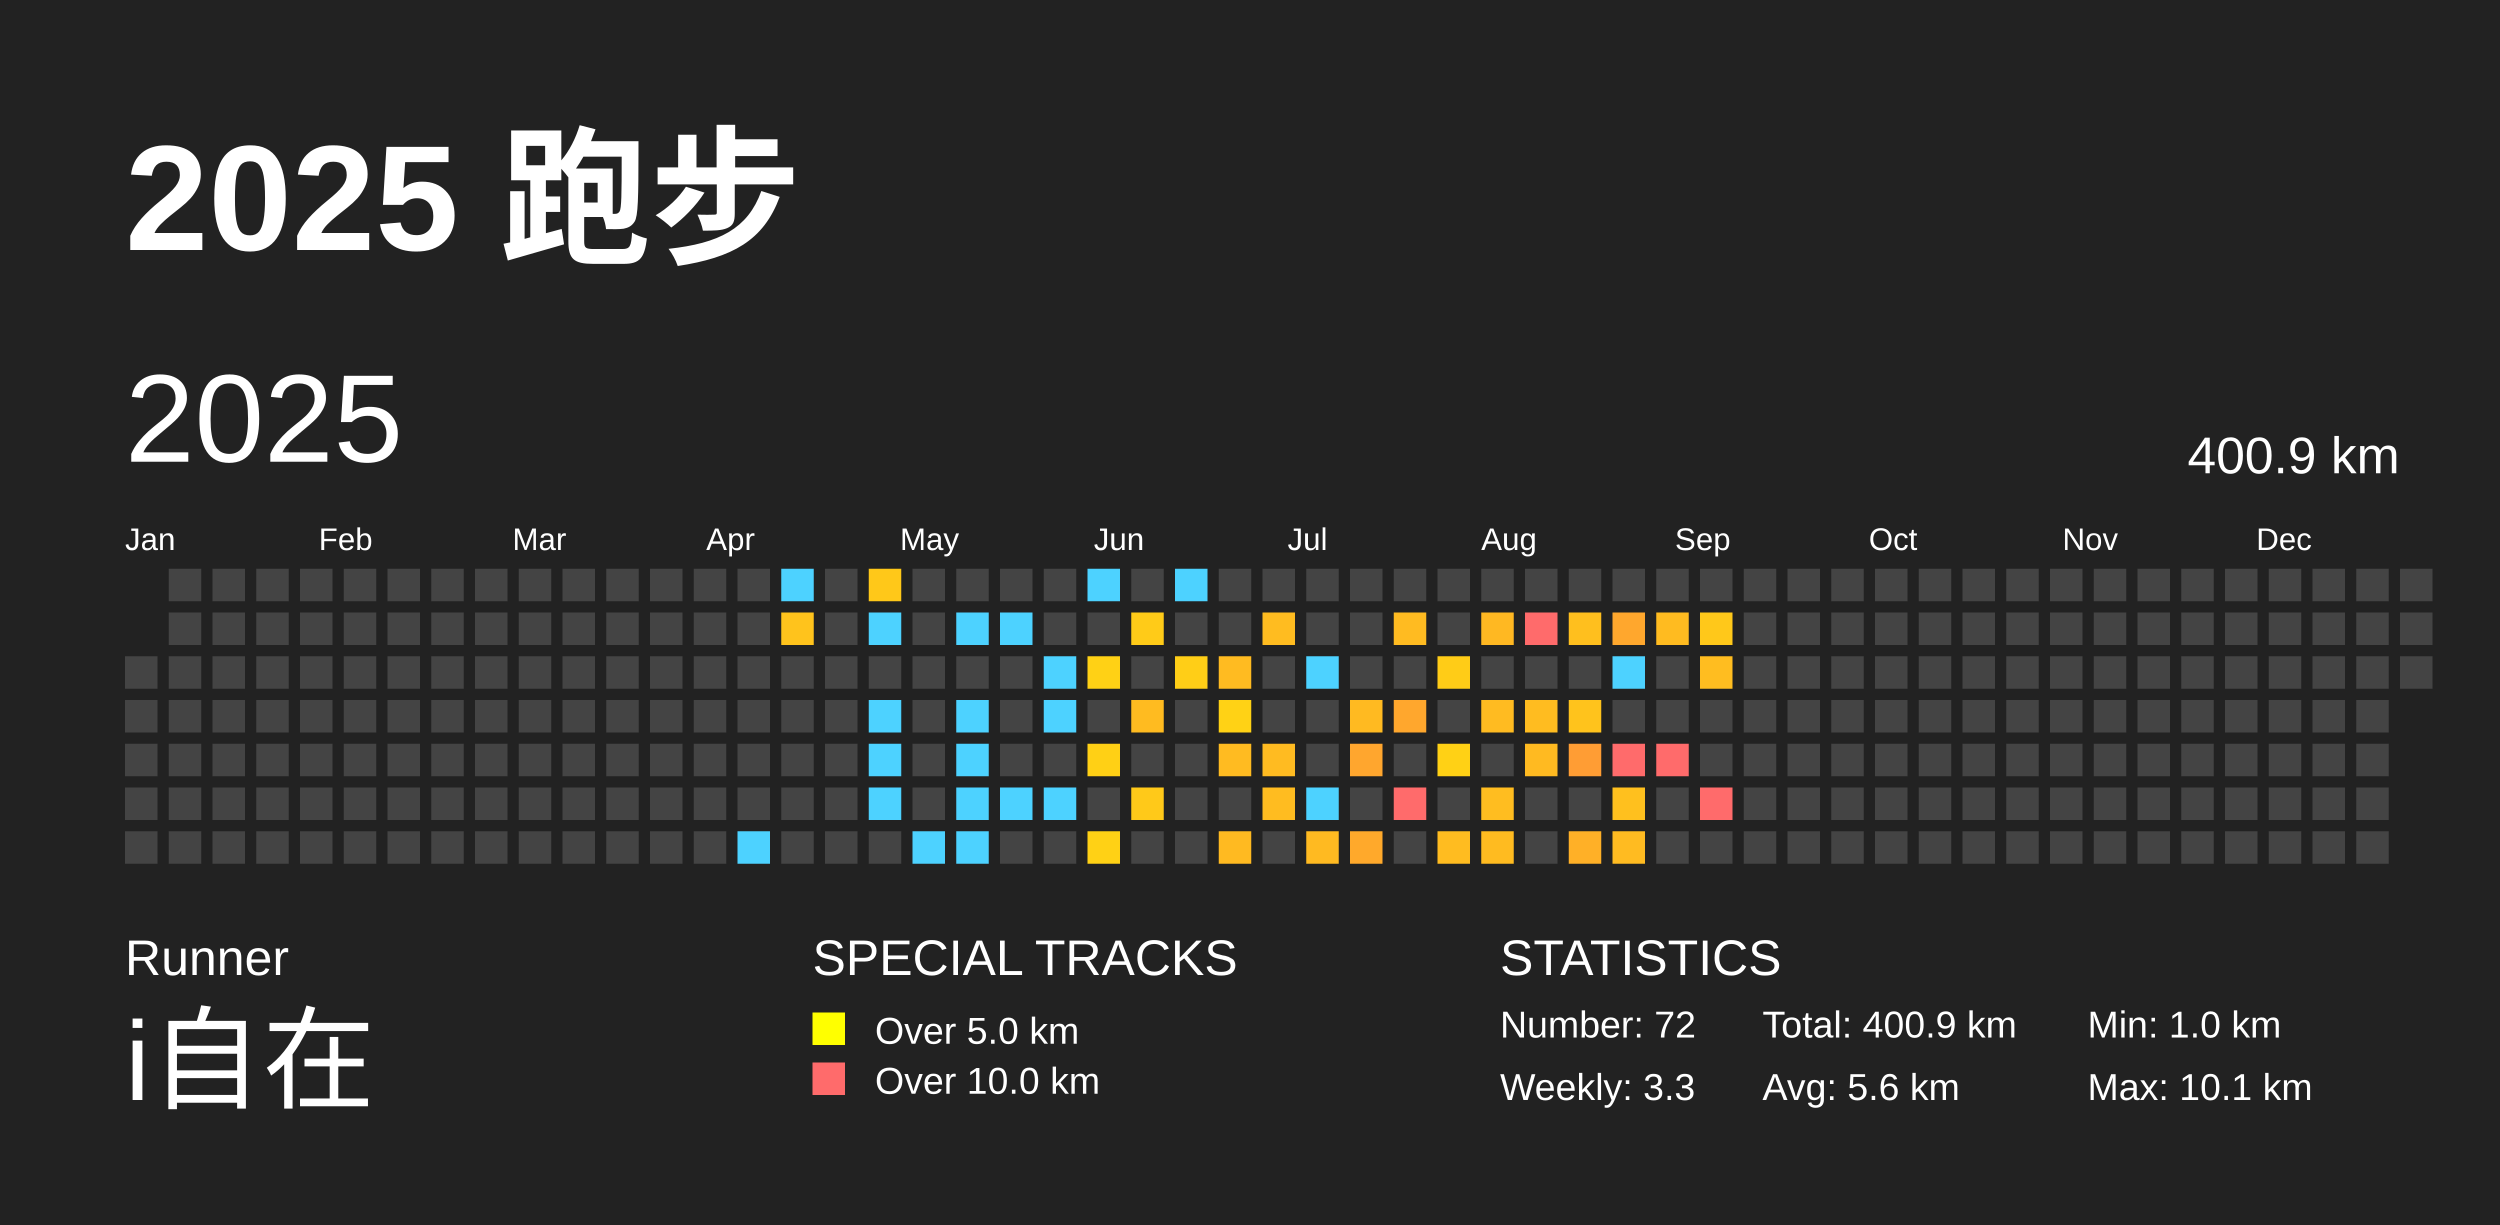
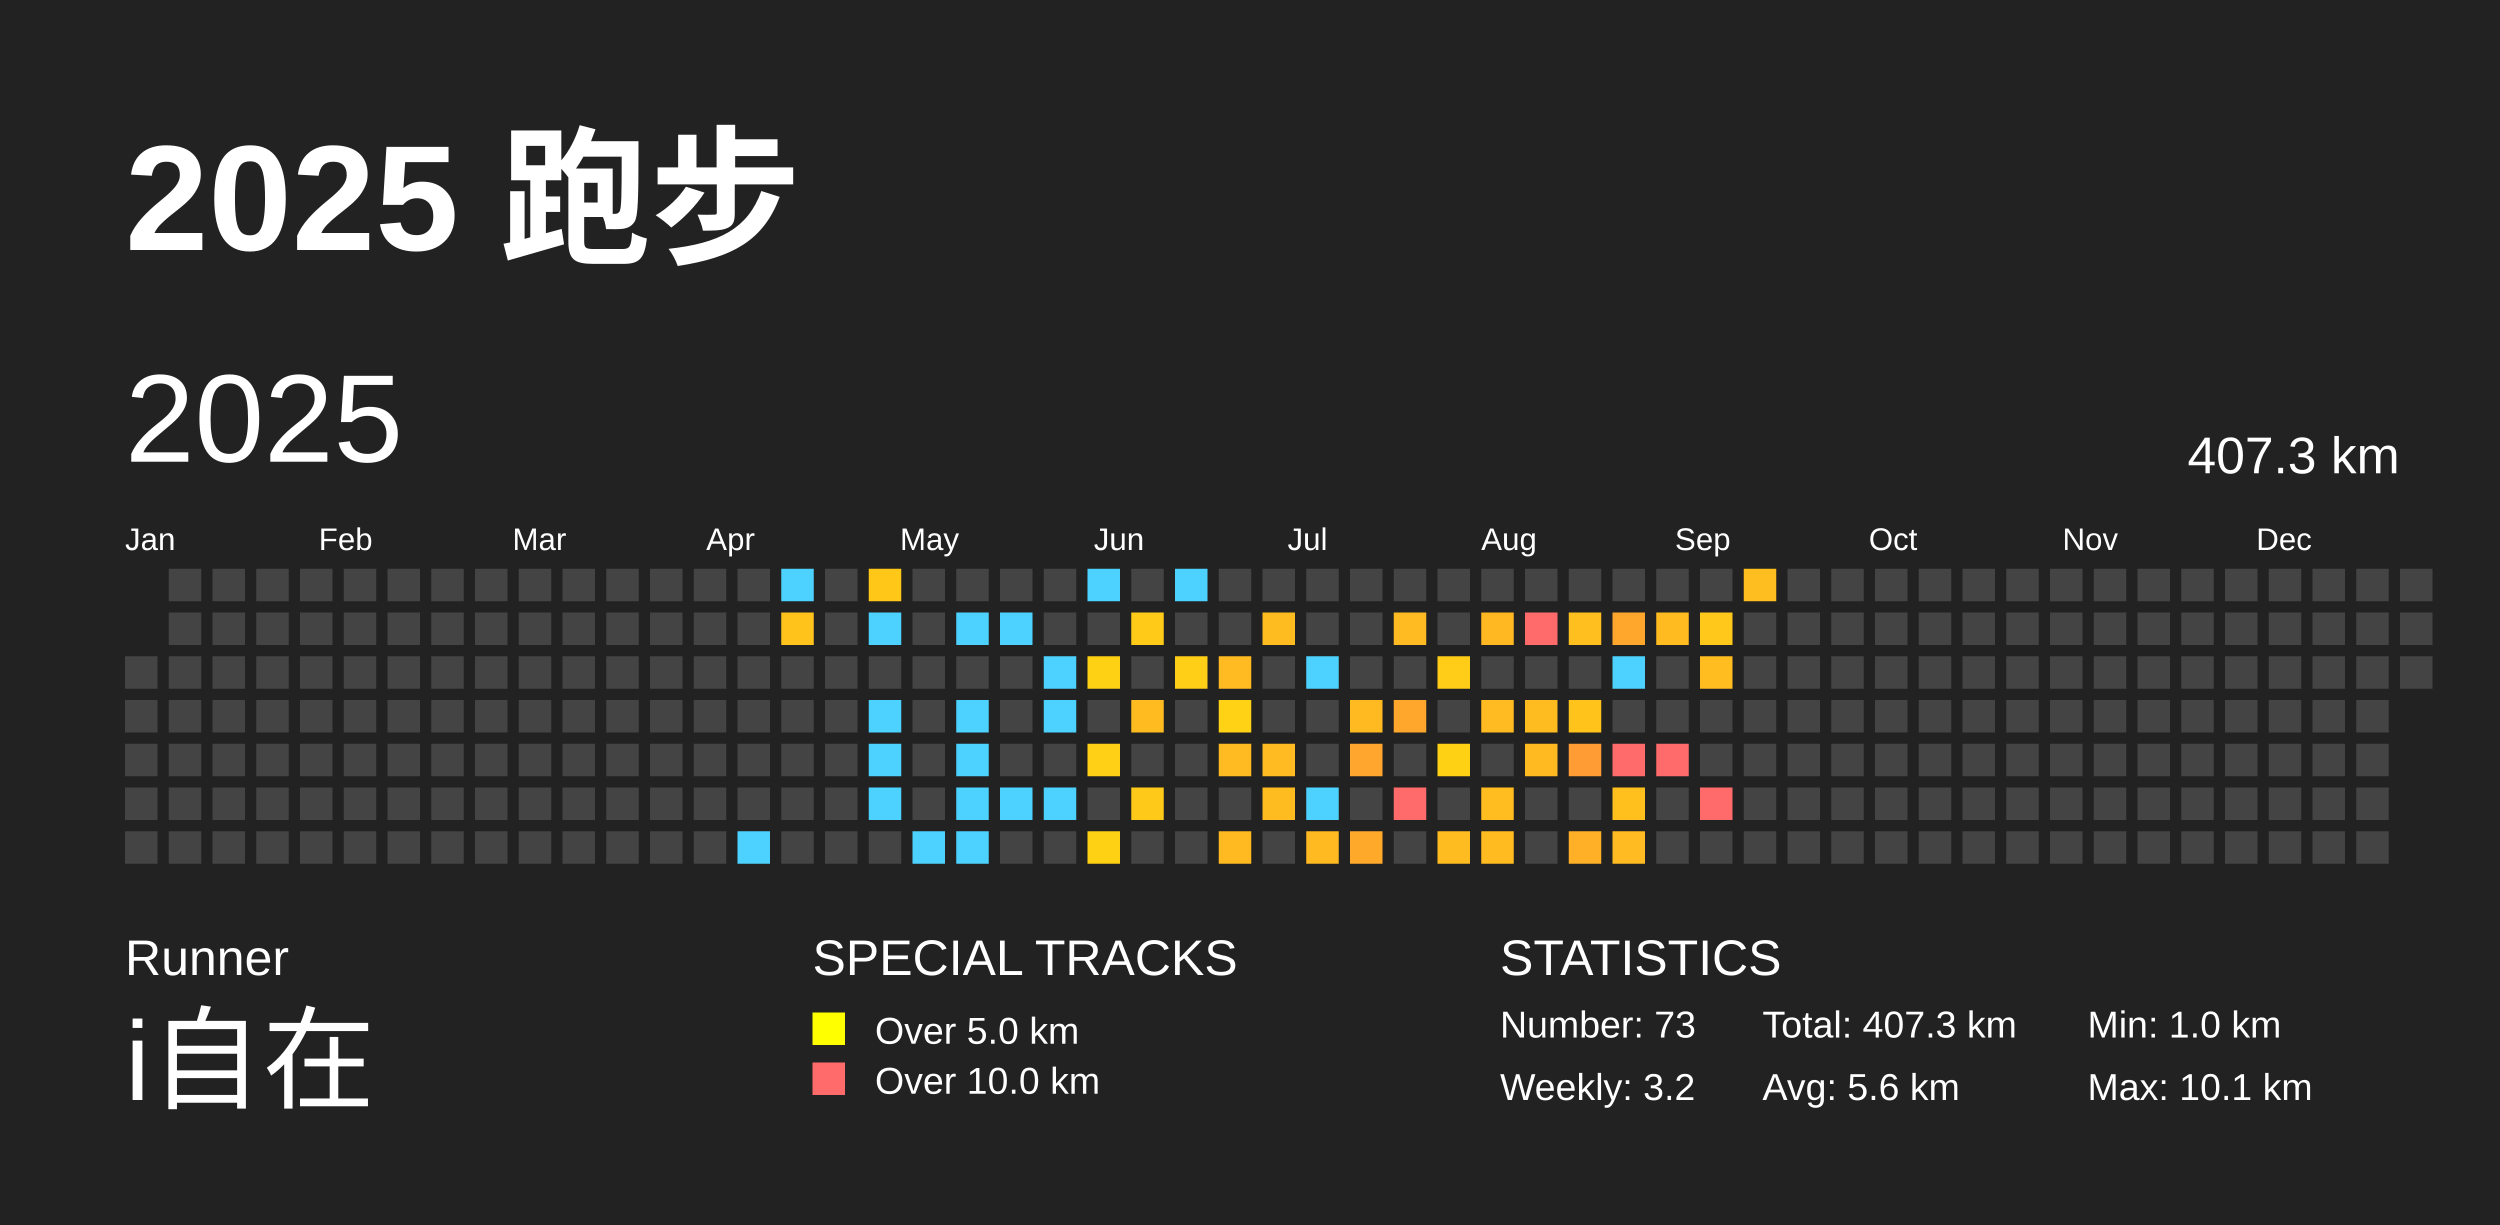
<svg xmlns="http://www.w3.org/2000/svg" baseProfile="full" height="98mm" version="1.1" viewBox="0,0,200,98" width="200mm">
  <defs />
  <rect fill="#222222" height="98" width="200" x="0" y="0" />
  <text fill="#FFFFFF" style="font-size:12px; font-family:Arial; font-weight:bold;" x="10" y="20">2025 跑步</text>
  <text fill="#FFFFFF" style="font-size:4px; font-family:Arial" x="10" y="78">Runner</text>
  <text fill="#FFFFFF" style="font-size:9px; font-family:Arial" x="10" y="88">i自在</text>
  <text fill="#FFFFFF" style="font-size:4px; font-family:Arial" x="65" y="78">SPECIAL TRACKS</text>
  <rect fill="#FFFF00" height="2.6" width="2.6" x="65" y="81" />
  <text fill="#FFFFFF" style="font-size:3px; font-family:Arial" x="70" y="83.5">Over 5.0 km</text>
  <rect fill="#FF6B6B" height="2.6" width="2.6" x="65" y="85" />
  <text fill="#FFFFFF" style="font-size:3px; font-family:Arial" x="70" y="87.5">Over 10.0 km</text>
  <text fill="#FFFFFF" style="font-size:4px; font-family:Arial" x="120" y="78">STATISTICS</text>
-   <text fill="#FFFFFF" style="font-size:3px; font-family:Arial" x="120" y="83">Number: 72</text>
-   <text fill="#FFFFFF" style="font-size:3px; font-family:Arial" x="120" y="88">Weekly: 3.3</text>
-   <text fill="#FFFFFF" style="font-size:3px; font-family:Arial" x="141" y="83">Total: 400.9 km</text>
+   <text fill="#FFFFFF" style="font-size:3px; font-family:Arial" x="120" y="83">Number: 73</text>
+   <text fill="#FFFFFF" style="font-size:3px; font-family:Arial" x="120" y="88">Weekly: 3.2</text>
+   <text fill="#FFFFFF" style="font-size:3px; font-family:Arial" x="141" y="83">Total: 407.3 km</text>
  <text fill="#FFFFFF" style="font-size:3px; font-family:Arial" x="141" y="88">Avg: 5.6 km</text>
  <text fill="#FFFFFF" style="font-size:3px; font-family:Arial" x="167" y="83">Min: 1.0 km</text>
  <text fill="#FFFFFF" style="font-size:3px; font-family:Arial" x="167" y="88">Max: 10.1 km</text>
  <text dominant-baseline="hanging" fill="#FFFFFF" style="font-size:10.0px; font-family:Arial;" x="10" y="30">2025</text>
-   <text dominant-baseline="hanging" fill="#FFFFFF" style="font-size:4.125px; font-family:Arial;" x="175" y="35">400.9 km</text>
+   <text dominant-baseline="hanging" fill="#FFFFFF" style="font-size:4.125px; font-family:Arial;" x="175" y="35">407.3 km</text>
  <text fill="#FFFFFF" style="font-size:2.5px; font-family:Arial" x="10.0" y="44">Jan</text>
  <text fill="#FFFFFF" style="font-size:2.5px; font-family:Arial" x="25.5" y="44">Feb</text>
  <text fill="#FFFFFF" style="font-size:2.5px; font-family:Arial" x="41.0" y="44">Mar</text>
  <text fill="#FFFFFF" style="font-size:2.5px; font-family:Arial" x="56.5" y="44">Apr</text>
  <text fill="#FFFFFF" style="font-size:2.5px; font-family:Arial" x="72.0" y="44">May</text>
  <text fill="#FFFFFF" style="font-size:2.5px; font-family:Arial" x="87.5" y="44">Jun</text>
  <text fill="#FFFFFF" style="font-size:2.5px; font-family:Arial" x="103.0" y="44">Jul</text>
  <text fill="#FFFFFF" style="font-size:2.5px; font-family:Arial" x="118.5" y="44">Aug</text>
  <text fill="#FFFFFF" style="font-size:2.5px; font-family:Arial" x="134.0" y="44">Sep</text>
  <text fill="#FFFFFF" style="font-size:2.5px; font-family:Arial" x="149.5" y="44">Oct</text>
  <text fill="#FFFFFF" style="font-size:2.5px; font-family:Arial" x="165.0" y="44">Nov</text>
  <text fill="#FFFFFF" style="font-size:2.5px; font-family:Arial" x="180.5" y="44">Dec</text>
  <rect fill="#444444" height="2.6" width="2.6" x="10.0" y="52.5" />
  <rect fill="#444444" height="2.6" width="2.6" x="10.0" y="56.0" />
  <rect fill="#444444" height="2.6" width="2.6" x="10.0" y="59.5" />
  <rect fill="#444444" height="2.6" width="2.6" x="10.0" y="63.0" />
  <rect fill="#444444" height="2.6" width="2.6" x="10.0" y="66.5" />
  <rect fill="#444444" height="2.6" width="2.6" x="13.5" y="45.5" />
  <rect fill="#444444" height="2.6" width="2.6" x="13.5" y="49.0" />
  <rect fill="#444444" height="2.6" width="2.6" x="13.5" y="52.5" />
  <rect fill="#444444" height="2.6" width="2.6" x="13.5" y="56.0" />
  <rect fill="#444444" height="2.6" width="2.6" x="13.5" y="59.5" />
  <rect fill="#444444" height="2.6" width="2.6" x="13.5" y="63.0" />
  <rect fill="#444444" height="2.6" width="2.6" x="13.5" y="66.5" />
  <rect fill="#444444" height="2.6" width="2.6" x="17.0" y="45.5" />
  <rect fill="#444444" height="2.6" width="2.6" x="17.0" y="49.0" />
  <rect fill="#444444" height="2.6" width="2.6" x="17.0" y="52.5" />
  <rect fill="#444444" height="2.6" width="2.6" x="17.0" y="56.0" />
  <rect fill="#444444" height="2.6" width="2.6" x="17.0" y="59.5" />
  <rect fill="#444444" height="2.6" width="2.6" x="17.0" y="63.0" />
  <rect fill="#444444" height="2.6" width="2.6" x="17.0" y="66.5" />
  <rect fill="#444444" height="2.6" width="2.6" x="20.5" y="45.5" />
  <rect fill="#444444" height="2.6" width="2.6" x="20.5" y="49.0" />
  <rect fill="#444444" height="2.6" width="2.6" x="20.5" y="52.5" />
  <rect fill="#444444" height="2.6" width="2.6" x="20.5" y="56.0" />
  <rect fill="#444444" height="2.6" width="2.6" x="20.5" y="59.5" />
  <rect fill="#444444" height="2.6" width="2.6" x="20.5" y="63.0" />
  <rect fill="#444444" height="2.6" width="2.6" x="20.5" y="66.5" />
  <rect fill="#444444" height="2.6" width="2.6" x="24.0" y="45.5" />
  <rect fill="#444444" height="2.6" width="2.6" x="24.0" y="49.0" />
  <rect fill="#444444" height="2.6" width="2.6" x="24.0" y="52.5" />
  <rect fill="#444444" height="2.6" width="2.6" x="24.0" y="56.0" />
  <rect fill="#444444" height="2.6" width="2.6" x="24.0" y="59.5" />
  <rect fill="#444444" height="2.6" width="2.6" x="24.0" y="63.0" />
  <rect fill="#444444" height="2.6" width="2.6" x="24.0" y="66.5" />
  <rect fill="#444444" height="2.6" width="2.6" x="27.5" y="45.5" />
  <rect fill="#444444" height="2.6" width="2.6" x="27.5" y="49.0" />
  <rect fill="#444444" height="2.6" width="2.6" x="27.5" y="52.5" />
  <rect fill="#444444" height="2.6" width="2.6" x="27.5" y="56.0" />
  <rect fill="#444444" height="2.6" width="2.6" x="27.5" y="59.5" />
  <rect fill="#444444" height="2.6" width="2.6" x="27.5" y="63.0" />
  <rect fill="#444444" height="2.6" width="2.6" x="27.5" y="66.5" />
  <rect fill="#444444" height="2.6" width="2.6" x="31.0" y="45.5" />
  <rect fill="#444444" height="2.6" width="2.6" x="31.0" y="49.0" />
  <rect fill="#444444" height="2.6" width="2.6" x="31.0" y="52.5" />
  <rect fill="#444444" height="2.6" width="2.6" x="31.0" y="56.0" />
  <rect fill="#444444" height="2.6" width="2.6" x="31.0" y="59.5" />
  <rect fill="#444444" height="2.6" width="2.6" x="31.0" y="63.0" />
  <rect fill="#444444" height="2.6" width="2.6" x="31.0" y="66.5" />
  <rect fill="#444444" height="2.6" width="2.6" x="34.5" y="45.5" />
  <rect fill="#444444" height="2.6" width="2.6" x="34.5" y="49.0" />
  <rect fill="#444444" height="2.6" width="2.6" x="34.5" y="52.5" />
  <rect fill="#444444" height="2.6" width="2.6" x="34.5" y="56.0" />
  <rect fill="#444444" height="2.6" width="2.6" x="34.5" y="59.5" />
  <rect fill="#444444" height="2.6" width="2.6" x="34.5" y="63.0" />
  <rect fill="#444444" height="2.6" width="2.6" x="34.5" y="66.5" />
  <rect fill="#444444" height="2.6" width="2.6" x="38.0" y="45.5" />
  <rect fill="#444444" height="2.6" width="2.6" x="38.0" y="49.0" />
  <rect fill="#444444" height="2.6" width="2.6" x="38.0" y="52.5" />
  <rect fill="#444444" height="2.6" width="2.6" x="38.0" y="56.0" />
  <rect fill="#444444" height="2.6" width="2.6" x="38.0" y="59.5" />
  <rect fill="#444444" height="2.6" width="2.6" x="38.0" y="63.0" />
  <rect fill="#444444" height="2.6" width="2.6" x="38.0" y="66.5" />
  <rect fill="#444444" height="2.6" width="2.6" x="41.5" y="45.5" />
  <rect fill="#444444" height="2.6" width="2.6" x="41.5" y="49.0" />
  <rect fill="#444444" height="2.6" width="2.6" x="41.5" y="52.5" />
  <rect fill="#444444" height="2.6" width="2.6" x="41.5" y="56.0" />
  <rect fill="#444444" height="2.6" width="2.6" x="41.5" y="59.5" />
  <rect fill="#444444" height="2.6" width="2.6" x="41.5" y="63.0" />
  <rect fill="#444444" height="2.6" width="2.6" x="41.5" y="66.5" />
  <rect fill="#444444" height="2.6" width="2.6" x="45.0" y="45.5" />
  <rect fill="#444444" height="2.6" width="2.6" x="45.0" y="49.0" />
  <rect fill="#444444" height="2.6" width="2.6" x="45.0" y="52.5" />
  <rect fill="#444444" height="2.6" width="2.6" x="45.0" y="56.0" />
  <rect fill="#444444" height="2.6" width="2.6" x="45.0" y="59.5" />
  <rect fill="#444444" height="2.6" width="2.6" x="45.0" y="63.0" />
  <rect fill="#444444" height="2.6" width="2.6" x="45.0" y="66.5" />
  <rect fill="#444444" height="2.6" width="2.6" x="48.5" y="45.5" />
  <rect fill="#444444" height="2.6" width="2.6" x="48.5" y="49.0" />
  <rect fill="#444444" height="2.6" width="2.6" x="48.5" y="52.5" />
  <rect fill="#444444" height="2.6" width="2.6" x="48.5" y="56.0" />
  <rect fill="#444444" height="2.6" width="2.6" x="48.5" y="59.5" />
  <rect fill="#444444" height="2.6" width="2.6" x="48.5" y="63.0" />
  <rect fill="#444444" height="2.6" width="2.6" x="48.5" y="66.5" />
  <rect fill="#444444" height="2.6" width="2.6" x="52.0" y="45.5" />
  <rect fill="#444444" height="2.6" width="2.6" x="52.0" y="49.0" />
  <rect fill="#444444" height="2.6" width="2.6" x="52.0" y="52.5" />
  <rect fill="#444444" height="2.6" width="2.6" x="52.0" y="56.0" />
  <rect fill="#444444" height="2.6" width="2.6" x="52.0" y="59.5" />
  <rect fill="#444444" height="2.6" width="2.6" x="52.0" y="63.0" />
  <rect fill="#444444" height="2.6" width="2.6" x="52.0" y="66.5" />
  <rect fill="#444444" height="2.6" width="2.6" x="55.5" y="45.5" />
  <rect fill="#444444" height="2.6" width="2.6" x="55.5" y="49.0" />
  <rect fill="#444444" height="2.6" width="2.6" x="55.5" y="52.5" />
  <rect fill="#444444" height="2.6" width="2.6" x="55.5" y="56.0" />
  <rect fill="#444444" height="2.6" width="2.6" x="55.5" y="59.5" />
  <rect fill="#444444" height="2.6" width="2.6" x="55.5" y="63.0" />
  <rect fill="#444444" height="2.6" width="2.6" x="55.5" y="66.5" />
  <rect fill="#444444" height="2.6" width="2.6" x="59.0" y="45.5" />
  <rect fill="#444444" height="2.6" width="2.6" x="59.0" y="49.0" />
  <rect fill="#444444" height="2.6" width="2.6" x="59.0" y="52.5" />
  <rect fill="#444444" height="2.6" width="2.6" x="59.0" y="56.0" />
  <rect fill="#444444" height="2.6" width="2.6" x="59.0" y="59.5" />
  <rect fill="#444444" height="2.6" width="2.6" x="59.0" y="63.0" />
  <rect fill="#4dd2ff" height="2.6" width="2.6" x="59.0" y="66.5" />
  <rect fill="#4dd2ff" height="2.6" width="2.6" x="62.5" y="45.5" />
  <rect fill="#ffc31c" height="2.6" width="2.6" x="62.5" y="49.0" />
  <rect fill="#444444" height="2.6" width="2.6" x="62.5" y="52.5" />
  <rect fill="#444444" height="2.6" width="2.6" x="62.5" y="56.0" />
  <rect fill="#444444" height="2.6" width="2.6" x="62.5" y="59.5" />
  <rect fill="#444444" height="2.6" width="2.6" x="62.5" y="63.0" />
  <rect fill="#444444" height="2.6" width="2.6" x="62.5" y="66.5" />
  <rect fill="#444444" height="2.6" width="2.6" x="66.0" y="45.5" />
  <rect fill="#444444" height="2.6" width="2.6" x="66.0" y="49.0" />
  <rect fill="#444444" height="2.6" width="2.6" x="66.0" y="52.5" />
  <rect fill="#444444" height="2.6" width="2.6" x="66.0" y="56.0" />
  <rect fill="#444444" height="2.6" width="2.6" x="66.0" y="59.5" />
  <rect fill="#444444" height="2.6" width="2.6" x="66.0" y="63.0" />
  <rect fill="#444444" height="2.6" width="2.6" x="66.0" y="66.5" />
  <rect fill="#ffc819" height="2.6" width="2.6" x="69.5" y="45.5" />
  <rect fill="#4dd2ff" height="2.6" width="2.6" x="69.5" y="49.0" />
  <rect fill="#444444" height="2.6" width="2.6" x="69.5" y="52.5" />
  <rect fill="#4dd2ff" height="2.6" width="2.6" x="69.5" y="56.0" />
  <rect fill="#4dd2ff" height="2.6" width="2.6" x="69.5" y="59.5" />
  <rect fill="#4dd2ff" height="2.6" width="2.6" x="69.5" y="63.0" />
  <rect fill="#444444" height="2.6" width="2.6" x="69.5" y="66.5" />
  <rect fill="#444444" height="2.6" width="2.6" x="73.0" y="45.5" />
  <rect fill="#444444" height="2.6" width="2.6" x="73.0" y="49.0" />
  <rect fill="#444444" height="2.6" width="2.6" x="73.0" y="52.5" />
  <rect fill="#444444" height="2.6" width="2.6" x="73.0" y="56.0" />
  <rect fill="#444444" height="2.6" width="2.6" x="73.0" y="59.5" />
  <rect fill="#444444" height="2.6" width="2.6" x="73.0" y="63.0" />
  <rect fill="#4dd2ff" height="2.6" width="2.6" x="73.0" y="66.5" />
  <rect fill="#444444" height="2.6" width="2.6" x="76.5" y="45.5" />
  <rect fill="#4dd2ff" height="2.6" width="2.6" x="76.5" y="49.0" />
  <rect fill="#444444" height="2.6" width="2.6" x="76.5" y="52.5" />
  <rect fill="#4dd2ff" height="2.6" width="2.6" x="76.5" y="56.0" />
  <rect fill="#4dd2ff" height="2.6" width="2.6" x="76.5" y="59.5" />
  <rect fill="#4dd2ff" height="2.6" width="2.6" x="76.5" y="63.0" />
  <rect fill="#4dd2ff" height="2.6" width="2.6" x="76.5" y="66.5" />
  <rect fill="#444444" height="2.6" width="2.6" x="80.0" y="45.5" />
  <rect fill="#4dd2ff" height="2.6" width="2.6" x="80.0" y="49.0" />
  <rect fill="#444444" height="2.6" width="2.6" x="80.0" y="52.5" />
  <rect fill="#444444" height="2.6" width="2.6" x="80.0" y="56.0" />
  <rect fill="#444444" height="2.6" width="2.6" x="80.0" y="59.5" />
  <rect fill="#4dd2ff" height="2.6" width="2.6" x="80.0" y="63.0" />
  <rect fill="#444444" height="2.6" width="2.6" x="80.0" y="66.5" />
  <rect fill="#444444" height="2.6" width="2.6" x="83.5" y="45.5" />
  <rect fill="#444444" height="2.6" width="2.6" x="83.5" y="49.0" />
  <rect fill="#4dd2ff" height="2.6" width="2.6" x="83.5" y="52.5" />
  <rect fill="#4dd2ff" height="2.6" width="2.6" x="83.5" y="56.0" />
  <rect fill="#444444" height="2.6" width="2.6" x="83.5" y="59.5" />
  <rect fill="#4dd2ff" height="2.6" width="2.6" x="83.5" y="63.0" />
  <rect fill="#444444" height="2.6" width="2.6" x="83.5" y="66.5" />
  <rect fill="#4dd2ff" height="2.6" width="2.6" x="87.0" y="45.5" />
  <rect fill="#444444" height="2.6" width="2.6" x="87.0" y="49.0" />
  <rect fill="#ffd115" height="2.6" width="2.6" x="87.0" y="52.5" />
  <rect fill="#444444" height="2.6" width="2.6" x="87.0" y="56.0" />
  <rect fill="#ffd015" height="2.6" width="2.6" x="87.0" y="59.5" />
  <rect fill="#444444" height="2.6" width="2.6" x="87.0" y="63.0" />
  <rect fill="#ffd115" height="2.6" width="2.6" x="87.0" y="66.5" />
  <rect fill="#444444" height="2.6" width="2.6" x="90.5" y="45.5" />
  <rect fill="#ffcb18" height="2.6" width="2.6" x="90.5" y="49.0" />
  <rect fill="#444444" height="2.6" width="2.6" x="90.5" y="52.5" />
  <rect fill="#ffbb20" height="2.6" width="2.6" x="90.5" y="56.0" />
  <rect fill="#444444" height="2.6" width="2.6" x="90.5" y="59.5" />
  <rect fill="#ffc919" height="2.6" width="2.6" x="90.5" y="63.0" />
  <rect fill="#444444" height="2.6" width="2.6" x="90.5" y="66.5" />
  <rect fill="#4dd2ff" height="2.6" width="2.6" x="94.0" y="45.5" />
  <rect fill="#444444" height="2.6" width="2.6" x="94.0" y="49.0" />
  <rect fill="#ffce17" height="2.6" width="2.6" x="94.0" y="52.5" />
  <rect fill="#444444" height="2.6" width="2.6" x="94.0" y="56.0" />
  <rect fill="#444444" height="2.6" width="2.6" x="94.0" y="59.5" />
  <rect fill="#444444" height="2.6" width="2.6" x="94.0" y="63.0" />
  <rect fill="#444444" height="2.6" width="2.6" x="94.0" y="66.5" />
  <rect fill="#444444" height="2.6" width="2.6" x="97.5" y="45.5" />
  <rect fill="#444444" height="2.6" width="2.6" x="97.5" y="49.0" />
  <rect fill="#ffbb21" height="2.6" width="2.6" x="97.5" y="52.5" />
  <rect fill="#ffd215" height="2.6" width="2.6" x="97.5" y="56.0" />
  <rect fill="#ffbb21" height="2.6" width="2.6" x="97.5" y="59.5" />
  <rect fill="#444444" height="2.6" width="2.6" x="97.5" y="63.0" />
  <rect fill="#ffba21" height="2.6" width="2.6" x="97.5" y="66.5" />
  <rect fill="#444444" height="2.6" width="2.6" x="101.0" y="45.5" />
  <rect fill="#ffbc20" height="2.6" width="2.6" x="101.0" y="49.0" />
  <rect fill="#444444" height="2.6" width="2.6" x="101.0" y="52.5" />
  <rect fill="#444444" height="2.6" width="2.6" x="101.0" y="56.0" />
  <rect fill="#ffbb21" height="2.6" width="2.6" x="101.0" y="59.5" />
  <rect fill="#ffbc20" height="2.6" width="2.6" x="101.0" y="63.0" />
  <rect fill="#444444" height="2.6" width="2.6" x="101.0" y="66.5" />
  <rect fill="#444444" height="2.6" width="2.6" x="104.5" y="45.5" />
  <rect fill="#444444" height="2.6" width="2.6" x="104.5" y="49.0" />
  <rect fill="#4dd2ff" height="2.6" width="2.6" x="104.5" y="52.5" />
  <rect fill="#444444" height="2.6" width="2.6" x="104.5" y="56.0" />
  <rect fill="#444444" height="2.6" width="2.6" x="104.5" y="59.5" />
  <rect fill="#4dd2ff" height="2.6" width="2.6" x="104.5" y="63.0" />
  <rect fill="#ffba21" height="2.6" width="2.6" x="104.5" y="66.5" />
  <rect fill="#444444" height="2.6" width="2.6" x="108.0" y="45.5" />
  <rect fill="#444444" height="2.6" width="2.6" x="108.0" y="49.0" />
  <rect fill="#444444" height="2.6" width="2.6" x="108.0" y="52.5" />
  <rect fill="#ffba21" height="2.6" width="2.6" x="108.0" y="56.0" />
  <rect fill="#ffa62e" height="2.6" width="2.6" x="108.0" y="59.5" />
  <rect fill="#444444" height="2.6" width="2.6" x="108.0" y="63.0" />
  <rect fill="#ffa92b" height="2.6" width="2.6" x="108.0" y="66.5" />
  <rect fill="#444444" height="2.6" width="2.6" x="111.5" y="45.5" />
  <rect fill="#ffbb21" height="2.6" width="2.6" x="111.5" y="49.0" />
  <rect fill="#444444" height="2.6" width="2.6" x="111.5" y="52.5" />
  <rect fill="#ffa72d" height="2.6" width="2.6" x="111.5" y="56.0" />
  <rect fill="#444444" height="2.6" width="2.6" x="111.5" y="59.5" />
  <rect fill="#FF6B6B" height="2.6" width="2.6" x="111.5" y="63.0" />
  <rect fill="#444444" height="2.6" width="2.6" x="111.5" y="66.5" />
  <rect fill="#444444" height="2.6" width="2.6" x="115.0" y="45.5" />
  <rect fill="#444444" height="2.6" width="2.6" x="115.0" y="49.0" />
  <rect fill="#ffcc17" height="2.6" width="2.6" x="115.0" y="52.5" />
  <rect fill="#444444" height="2.6" width="2.6" x="115.0" y="56.0" />
  <rect fill="#ffd115" height="2.6" width="2.6" x="115.0" y="59.5" />
  <rect fill="#444444" height="2.6" width="2.6" x="115.0" y="63.0" />
  <rect fill="#ffbc20" height="2.6" width="2.6" x="115.0" y="66.5" />
  <rect fill="#444444" height="2.6" width="2.6" x="118.5" y="45.5" />
  <rect fill="#ffb822" height="2.6" width="2.6" x="118.5" y="49.0" />
  <rect fill="#444444" height="2.6" width="2.6" x="118.5" y="52.5" />
  <rect fill="#ffbb21" height="2.6" width="2.6" x="118.5" y="56.0" />
  <rect fill="#444444" height="2.6" width="2.6" x="118.5" y="59.5" />
  <rect fill="#ffbd20" height="2.6" width="2.6" x="118.5" y="63.0" />
  <rect fill="#ffbb20" height="2.6" width="2.6" x="118.5" y="66.5" />
  <rect fill="#444444" height="2.6" width="2.6" x="122.0" y="45.5" />
  <rect fill="#FF6B6B" height="2.6" width="2.6" x="122.0" y="49.0" />
  <rect fill="#444444" height="2.6" width="2.6" x="122.0" y="52.5" />
  <rect fill="#ffbc20" height="2.6" width="2.6" x="122.0" y="56.0" />
  <rect fill="#ffba21" height="2.6" width="2.6" x="122.0" y="59.5" />
  <rect fill="#444444" height="2.6" width="2.6" x="122.0" y="63.0" />
  <rect fill="#444444" height="2.6" width="2.6" x="122.0" y="66.5" />
  <rect fill="#444444" height="2.6" width="2.6" x="125.5" y="45.5" />
  <rect fill="#ffbf1e" height="2.6" width="2.6" x="125.5" y="49.0" />
  <rect fill="#444444" height="2.6" width="2.6" x="125.5" y="52.5" />
  <rect fill="#ffc31c" height="2.6" width="2.6" x="125.5" y="56.0" />
  <rect fill="#ff9d34" height="2.6" width="2.6" x="125.5" y="59.5" />
  <rect fill="#444444" height="2.6" width="2.6" x="125.5" y="63.0" />
  <rect fill="#ffb027" height="2.6" width="2.6" x="125.5" y="66.5" />
  <rect fill="#444444" height="2.6" width="2.6" x="129.0" y="45.5" />
  <rect fill="#ffa72d" height="2.6" width="2.6" x="129.0" y="49.0" />
  <rect fill="#4dd2ff" height="2.6" width="2.6" x="129.0" y="52.5" />
  <rect fill="#444444" height="2.6" width="2.6" x="129.0" y="56.0" />
  <rect fill="#FF6B6B" height="2.6" width="2.6" x="129.0" y="59.5" />
  <rect fill="#ffc01e" height="2.6" width="2.6" x="129.0" y="63.0" />
  <rect fill="#ffbb21" height="2.6" width="2.6" x="129.0" y="66.5" />
  <rect fill="#444444" height="2.6" width="2.6" x="132.5" y="45.5" />
  <rect fill="#ffbb20" height="2.6" width="2.6" x="132.5" y="49.0" />
  <rect fill="#444444" height="2.6" width="2.6" x="132.5" y="52.5" />
  <rect fill="#444444" height="2.6" width="2.6" x="132.5" y="56.0" />
  <rect fill="#FF6B6B" height="2.6" width="2.6" x="132.5" y="59.5" />
  <rect fill="#444444" height="2.6" width="2.6" x="132.5" y="63.0" />
  <rect fill="#444444" height="2.6" width="2.6" x="132.5" y="66.5" />
  <rect fill="#444444" height="2.6" width="2.6" x="136.0" y="45.5" />
  <rect fill="#ffc81a" height="2.6" width="2.6" x="136.0" y="49.0" />
  <rect fill="#ffbd20" height="2.6" width="2.6" x="136.0" y="52.5" />
  <rect fill="#444444" height="2.6" width="2.6" x="136.0" y="56.0" />
  <rect fill="#444444" height="2.6" width="2.6" x="136.0" y="59.5" />
  <rect fill="#FF6B6B" height="2.6" width="2.6" x="136.0" y="63.0" />
  <rect fill="#444444" height="2.6" width="2.6" x="136.0" y="66.5" />
-   <rect fill="#444444" height="2.6" width="2.6" x="139.5" y="45.5" />
+   <rect fill="#ffbe1f" height="2.6" width="2.6" x="139.5" y="45.5" />
  <rect fill="#444444" height="2.6" width="2.6" x="139.5" y="49.0" />
  <rect fill="#444444" height="2.6" width="2.6" x="139.5" y="52.5" />
  <rect fill="#444444" height="2.6" width="2.6" x="139.5" y="56.0" />
  <rect fill="#444444" height="2.6" width="2.6" x="139.5" y="59.5" />
  <rect fill="#444444" height="2.6" width="2.6" x="139.5" y="63.0" />
  <rect fill="#444444" height="2.6" width="2.6" x="139.5" y="66.5" />
  <rect fill="#444444" height="2.6" width="2.6" x="143.0" y="45.5" />
  <rect fill="#444444" height="2.6" width="2.6" x="143.0" y="49.0" />
  <rect fill="#444444" height="2.6" width="2.6" x="143.0" y="52.5" />
  <rect fill="#444444" height="2.6" width="2.6" x="143.0" y="56.0" />
  <rect fill="#444444" height="2.6" width="2.6" x="143.0" y="59.5" />
  <rect fill="#444444" height="2.6" width="2.6" x="143.0" y="63.0" />
  <rect fill="#444444" height="2.6" width="2.6" x="143.0" y="66.5" />
  <rect fill="#444444" height="2.6" width="2.6" x="146.5" y="45.5" />
  <rect fill="#444444" height="2.6" width="2.6" x="146.5" y="49.0" />
  <rect fill="#444444" height="2.6" width="2.6" x="146.5" y="52.5" />
  <rect fill="#444444" height="2.6" width="2.6" x="146.5" y="56.0" />
  <rect fill="#444444" height="2.6" width="2.6" x="146.5" y="59.5" />
  <rect fill="#444444" height="2.6" width="2.6" x="146.5" y="63.0" />
  <rect fill="#444444" height="2.6" width="2.6" x="146.5" y="66.5" />
  <rect fill="#444444" height="2.6" width="2.6" x="150.0" y="45.5" />
  <rect fill="#444444" height="2.6" width="2.6" x="150.0" y="49.0" />
  <rect fill="#444444" height="2.6" width="2.6" x="150.0" y="52.5" />
  <rect fill="#444444" height="2.6" width="2.6" x="150.0" y="56.0" />
  <rect fill="#444444" height="2.6" width="2.6" x="150.0" y="59.5" />
  <rect fill="#444444" height="2.6" width="2.6" x="150.0" y="63.0" />
  <rect fill="#444444" height="2.6" width="2.6" x="150.0" y="66.5" />
  <rect fill="#444444" height="2.6" width="2.6" x="153.5" y="45.5" />
  <rect fill="#444444" height="2.6" width="2.6" x="153.5" y="49.0" />
  <rect fill="#444444" height="2.6" width="2.6" x="153.5" y="52.5" />
  <rect fill="#444444" height="2.6" width="2.6" x="153.5" y="56.0" />
  <rect fill="#444444" height="2.6" width="2.6" x="153.5" y="59.5" />
  <rect fill="#444444" height="2.6" width="2.6" x="153.5" y="63.0" />
  <rect fill="#444444" height="2.6" width="2.6" x="153.5" y="66.5" />
  <rect fill="#444444" height="2.6" width="2.6" x="157.0" y="45.5" />
  <rect fill="#444444" height="2.6" width="2.6" x="157.0" y="49.0" />
  <rect fill="#444444" height="2.6" width="2.6" x="157.0" y="52.5" />
  <rect fill="#444444" height="2.6" width="2.6" x="157.0" y="56.0" />
  <rect fill="#444444" height="2.6" width="2.6" x="157.0" y="59.5" />
  <rect fill="#444444" height="2.6" width="2.6" x="157.0" y="63.0" />
  <rect fill="#444444" height="2.6" width="2.6" x="157.0" y="66.5" />
  <rect fill="#444444" height="2.6" width="2.6" x="160.5" y="45.5" />
  <rect fill="#444444" height="2.6" width="2.6" x="160.5" y="49.0" />
  <rect fill="#444444" height="2.6" width="2.6" x="160.5" y="52.5" />
  <rect fill="#444444" height="2.6" width="2.6" x="160.5" y="56.0" />
  <rect fill="#444444" height="2.6" width="2.6" x="160.5" y="59.5" />
  <rect fill="#444444" height="2.6" width="2.6" x="160.5" y="63.0" />
  <rect fill="#444444" height="2.6" width="2.6" x="160.5" y="66.5" />
  <rect fill="#444444" height="2.6" width="2.6" x="164.0" y="45.5" />
  <rect fill="#444444" height="2.6" width="2.6" x="164.0" y="49.0" />
  <rect fill="#444444" height="2.6" width="2.6" x="164.0" y="52.5" />
  <rect fill="#444444" height="2.6" width="2.6" x="164.0" y="56.0" />
  <rect fill="#444444" height="2.6" width="2.6" x="164.0" y="59.5" />
  <rect fill="#444444" height="2.6" width="2.6" x="164.0" y="63.0" />
  <rect fill="#444444" height="2.6" width="2.6" x="164.0" y="66.5" />
  <rect fill="#444444" height="2.6" width="2.6" x="167.5" y="45.5" />
  <rect fill="#444444" height="2.6" width="2.6" x="167.5" y="49.0" />
  <rect fill="#444444" height="2.6" width="2.6" x="167.5" y="52.5" />
  <rect fill="#444444" height="2.6" width="2.6" x="167.5" y="56.0" />
  <rect fill="#444444" height="2.6" width="2.6" x="167.5" y="59.5" />
  <rect fill="#444444" height="2.6" width="2.6" x="167.5" y="63.0" />
  <rect fill="#444444" height="2.6" width="2.6" x="167.5" y="66.5" />
  <rect fill="#444444" height="2.6" width="2.6" x="171.0" y="45.5" />
  <rect fill="#444444" height="2.6" width="2.6" x="171.0" y="49.0" />
  <rect fill="#444444" height="2.6" width="2.6" x="171.0" y="52.5" />
  <rect fill="#444444" height="2.6" width="2.6" x="171.0" y="56.0" />
  <rect fill="#444444" height="2.6" width="2.6" x="171.0" y="59.5" />
  <rect fill="#444444" height="2.6" width="2.6" x="171.0" y="63.0" />
  <rect fill="#444444" height="2.6" width="2.6" x="171.0" y="66.5" />
  <rect fill="#444444" height="2.6" width="2.6" x="174.5" y="45.5" />
  <rect fill="#444444" height="2.6" width="2.6" x="174.5" y="49.0" />
  <rect fill="#444444" height="2.6" width="2.6" x="174.5" y="52.5" />
  <rect fill="#444444" height="2.6" width="2.6" x="174.5" y="56.0" />
  <rect fill="#444444" height="2.6" width="2.6" x="174.5" y="59.5" />
  <rect fill="#444444" height="2.6" width="2.6" x="174.5" y="63.0" />
  <rect fill="#444444" height="2.6" width="2.6" x="174.5" y="66.5" />
  <rect fill="#444444" height="2.6" width="2.6" x="178.0" y="45.5" />
  <rect fill="#444444" height="2.6" width="2.6" x="178.0" y="49.0" />
  <rect fill="#444444" height="2.6" width="2.6" x="178.0" y="52.5" />
  <rect fill="#444444" height="2.6" width="2.6" x="178.0" y="56.0" />
  <rect fill="#444444" height="2.6" width="2.6" x="178.0" y="59.5" />
  <rect fill="#444444" height="2.6" width="2.6" x="178.0" y="63.0" />
  <rect fill="#444444" height="2.6" width="2.6" x="178.0" y="66.5" />
  <rect fill="#444444" height="2.6" width="2.6" x="181.5" y="45.5" />
  <rect fill="#444444" height="2.6" width="2.6" x="181.5" y="49.0" />
  <rect fill="#444444" height="2.6" width="2.6" x="181.5" y="52.5" />
  <rect fill="#444444" height="2.6" width="2.6" x="181.5" y="56.0" />
  <rect fill="#444444" height="2.6" width="2.6" x="181.5" y="59.5" />
  <rect fill="#444444" height="2.6" width="2.6" x="181.5" y="63.0" />
  <rect fill="#444444" height="2.6" width="2.6" x="181.5" y="66.5" />
  <rect fill="#444444" height="2.6" width="2.6" x="185.0" y="45.5" />
  <rect fill="#444444" height="2.6" width="2.6" x="185.0" y="49.0" />
  <rect fill="#444444" height="2.6" width="2.6" x="185.0" y="52.5" />
  <rect fill="#444444" height="2.6" width="2.6" x="185.0" y="56.0" />
  <rect fill="#444444" height="2.6" width="2.6" x="185.0" y="59.5" />
  <rect fill="#444444" height="2.6" width="2.6" x="185.0" y="63.0" />
  <rect fill="#444444" height="2.6" width="2.6" x="185.0" y="66.5" />
  <rect fill="#444444" height="2.6" width="2.6" x="188.5" y="45.5" />
  <rect fill="#444444" height="2.6" width="2.6" x="188.5" y="49.0" />
  <rect fill="#444444" height="2.6" width="2.6" x="188.5" y="52.5" />
  <rect fill="#444444" height="2.6" width="2.6" x="188.5" y="56.0" />
  <rect fill="#444444" height="2.6" width="2.6" x="188.5" y="59.5" />
  <rect fill="#444444" height="2.6" width="2.6" x="188.5" y="63.0" />
  <rect fill="#444444" height="2.6" width="2.6" x="188.5" y="66.5" />
  <rect fill="#444444" height="2.6" width="2.6" x="192.0" y="45.5" />
  <rect fill="#444444" height="2.6" width="2.6" x="192.0" y="49.0" />
  <rect fill="#444444" height="2.6" width="2.6" x="192.0" y="52.5" />
</svg>
